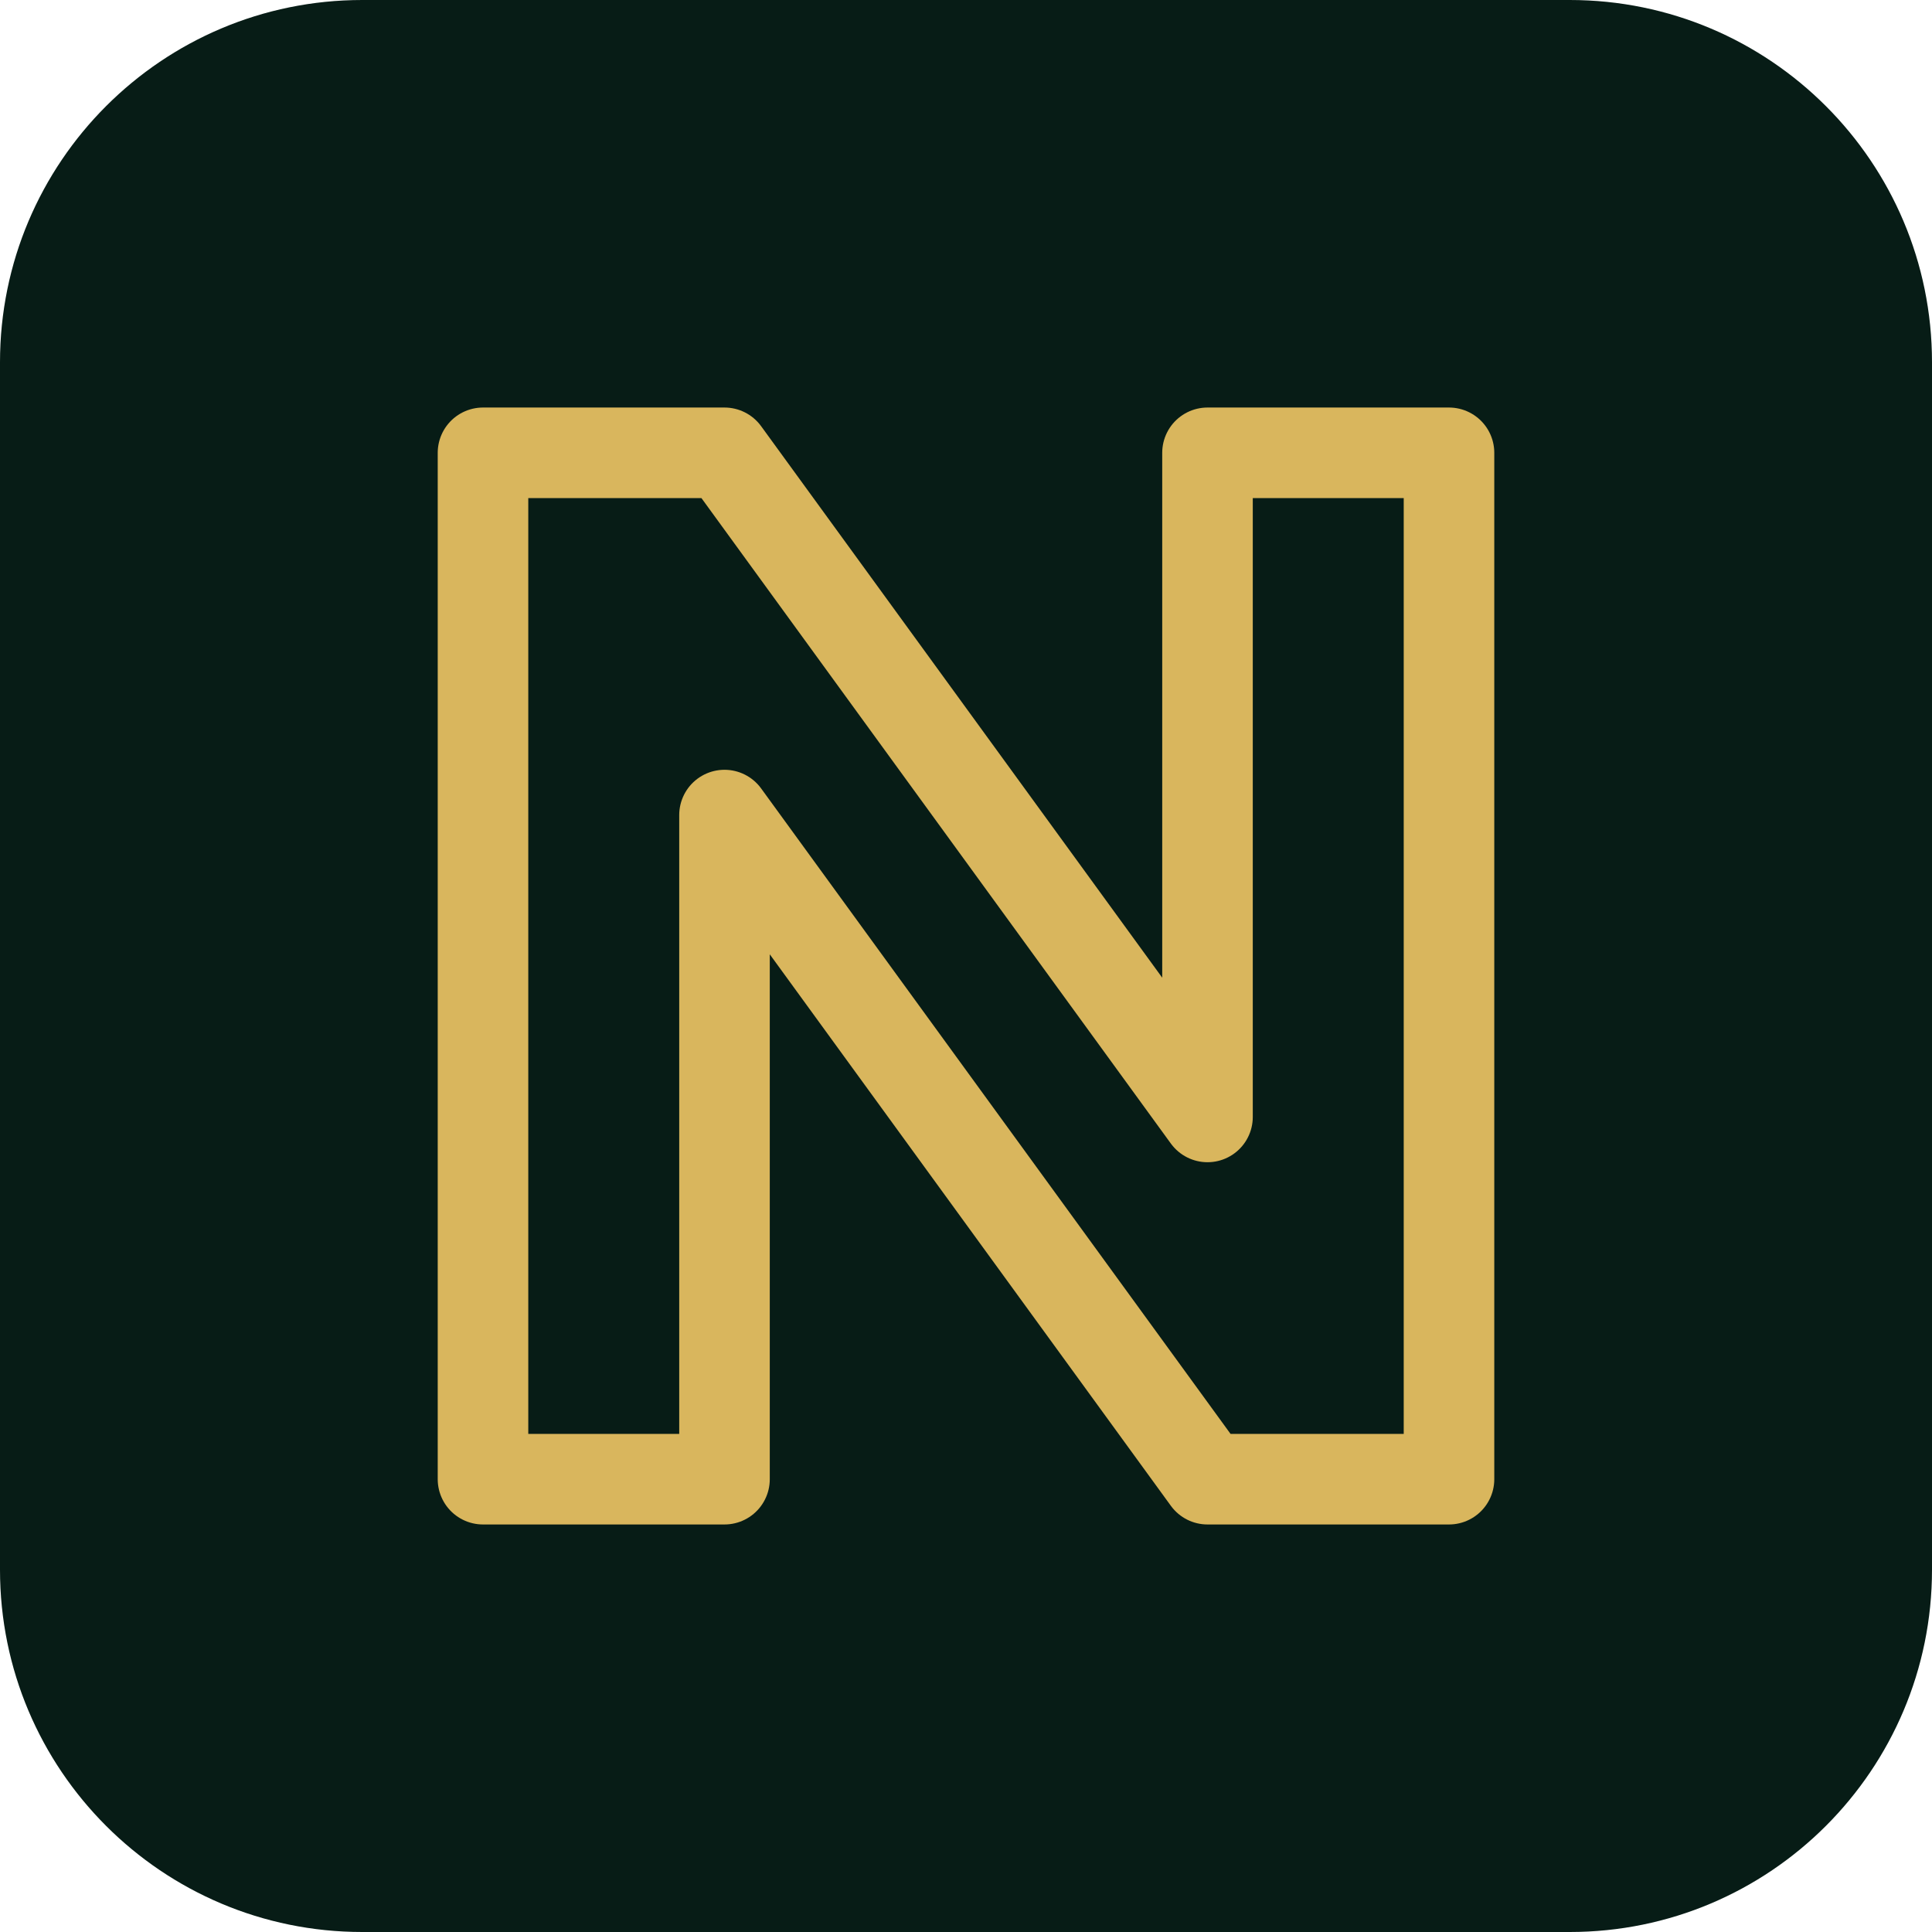
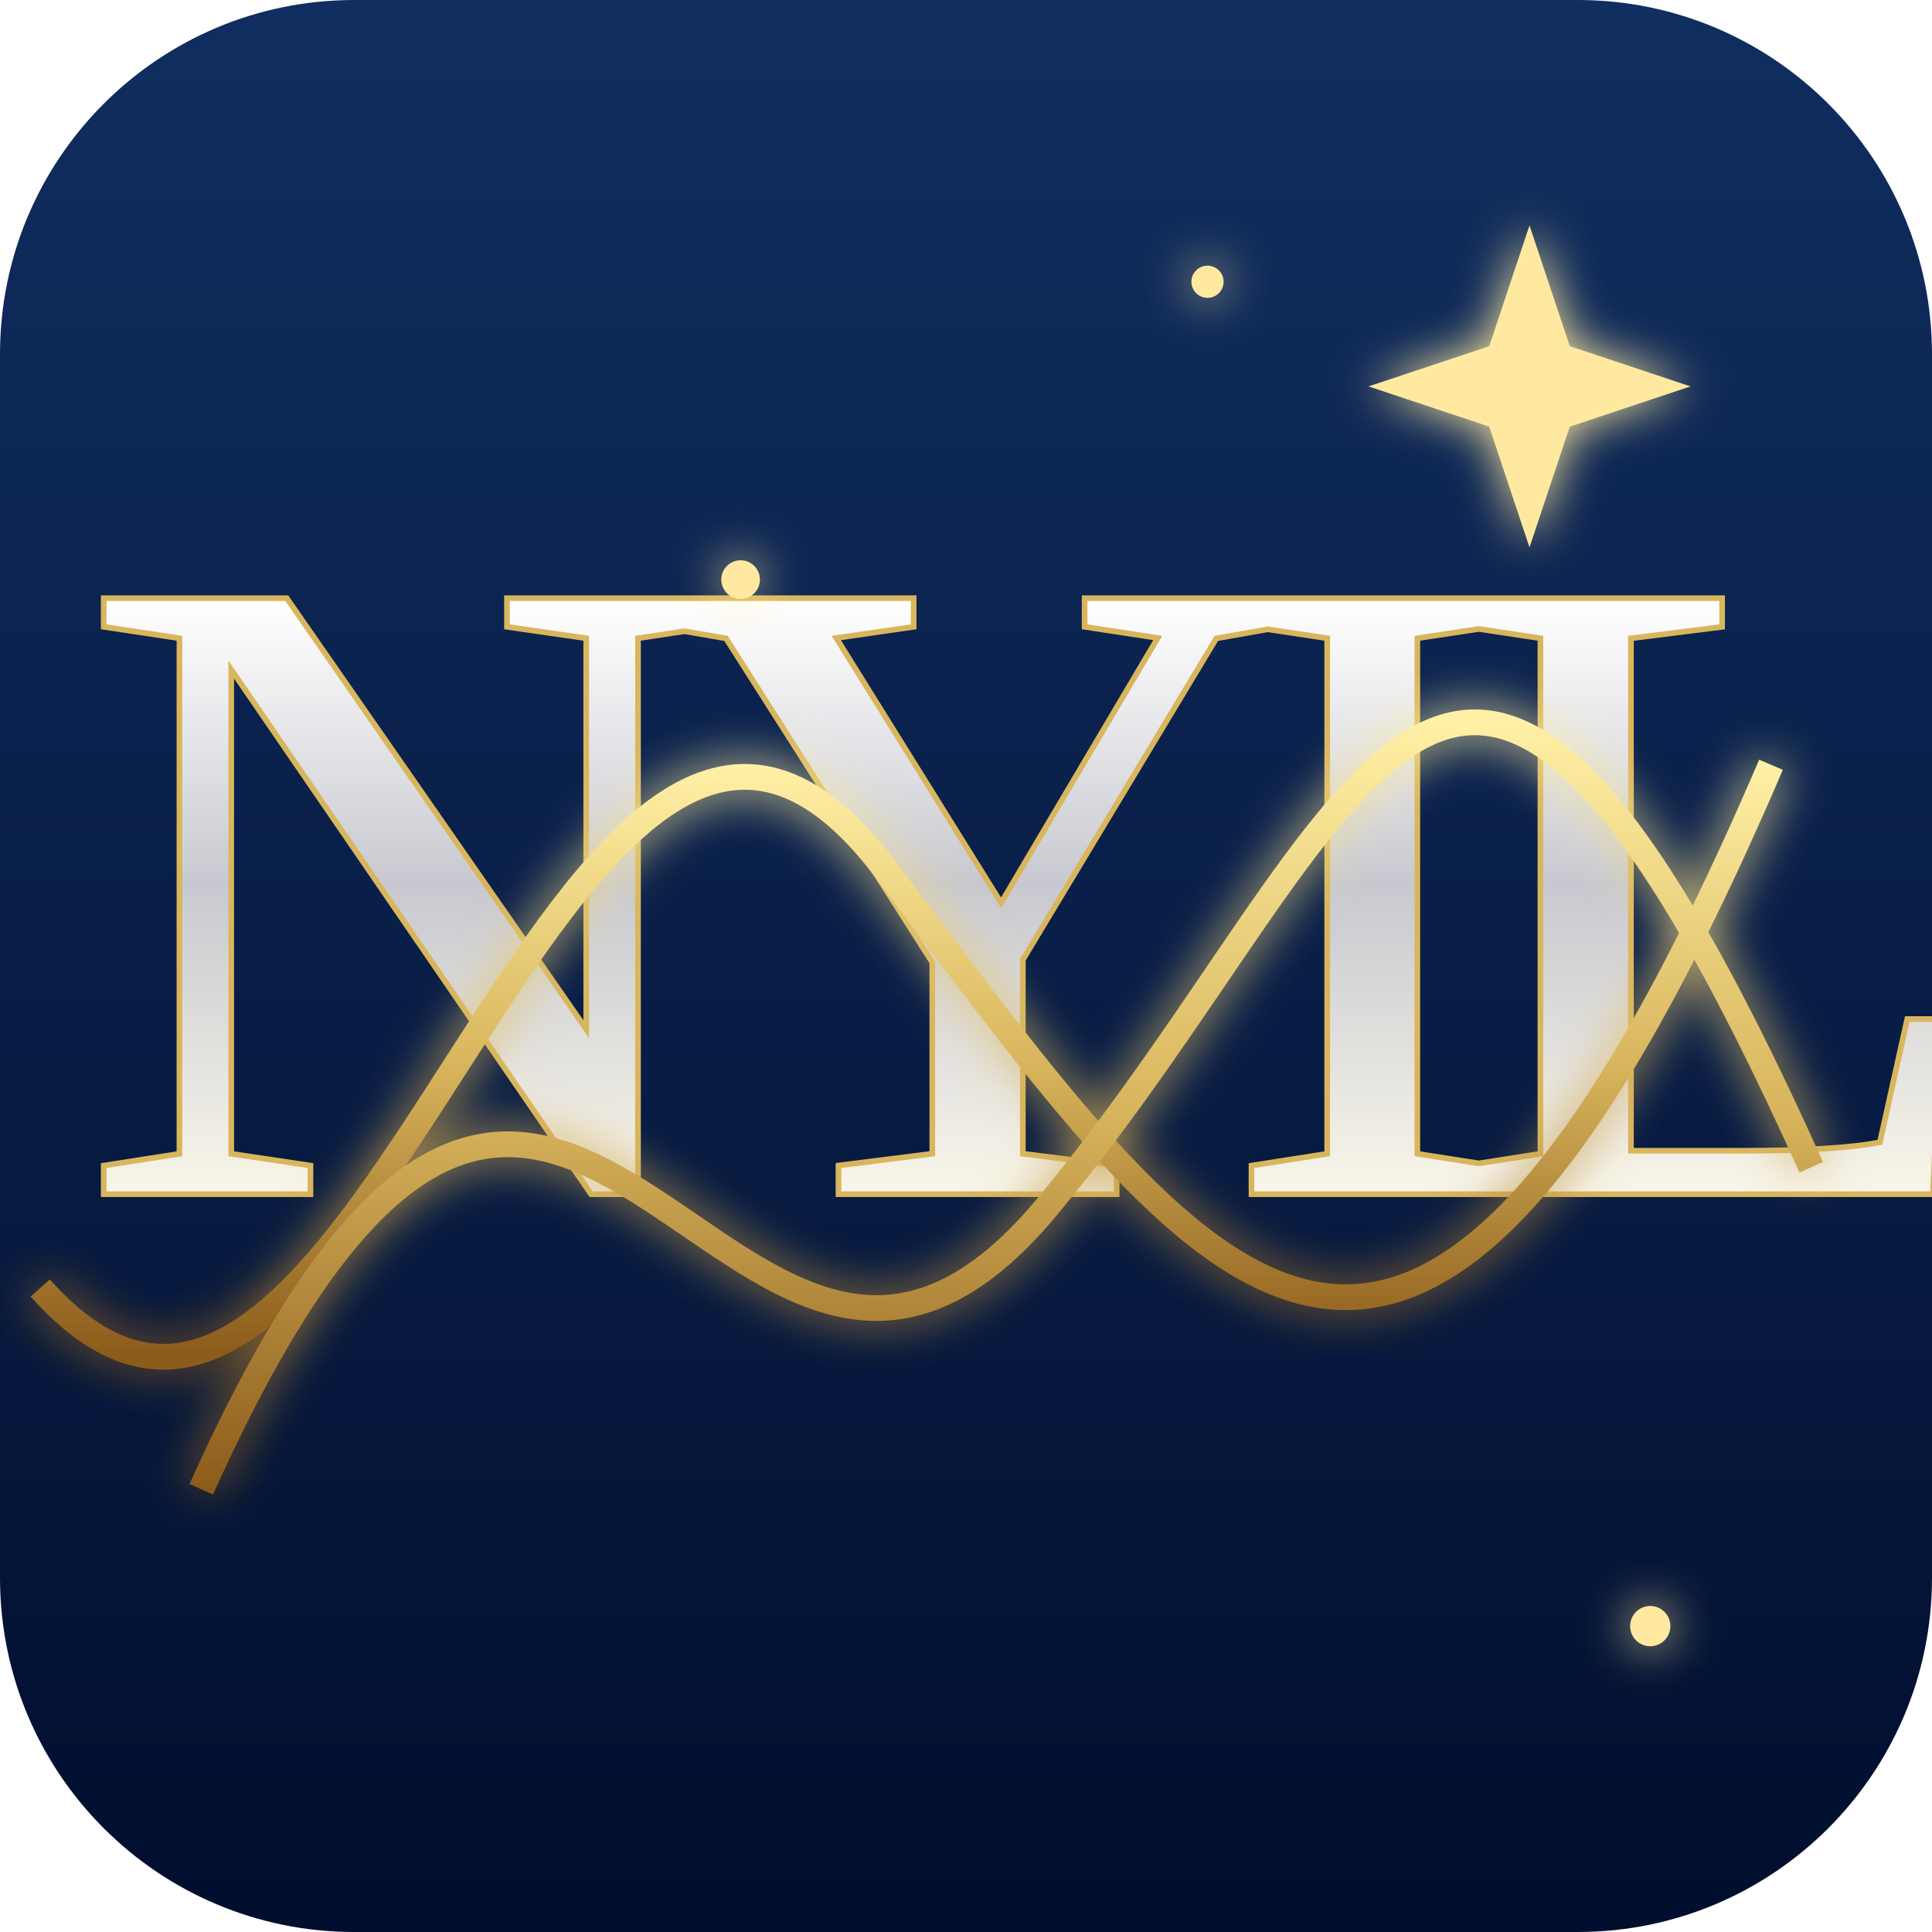
- <svg xmlns="http://www.w3.org/2000/svg" viewBox="0 0 64 64">
-   <rect width="64" height="64" rx="12" fill="#071c16" />
-   <path d="M16 49V15h8l16 22V15h8v34h-8L24 27v22z" fill="none" stroke="#d9b65d" stroke-width="3" stroke-linejoin="round" />
+ <svg xmlns="http://www.w3.org/2000/svg" viewBox="0 0 240 240" role="img" aria-labelledby="title desc">
+   <defs>
+     <linearGradient id="bg" x2="0" y2="1">
+       <stop stop-color="#102e60" />
+       <stop offset="1" stop-color="#010e2e" />
+     </linearGradient>
+     <linearGradient id="silver" x2="0" y2="1">
+       <stop stop-color="#fff" />
+       <stop offset=".48" stop-color="#c8c9d0" />
+       <stop offset="1" stop-color="#f8f5e9" />
+     </linearGradient>
+     <linearGradient id="gold" x2="0" y2="1">
+       <stop stop-color="#fff0a5" />
+       <stop offset=".5" stop-color="#d9b65d" />
+       <stop offset="1" stop-color="#8c5b1b" />
+     </linearGradient>
+     <filter id="glow">
+       <feGaussianBlur stdDeviation="3" result="b" />
+       <feMerge>
+         <feMergeNode in="b" />
+         <feMergeNode in="SourceGraphic" />
+       </feMerge>
+     </filter>
+   </defs>
+   <rect width="240" height="240" rx="44" fill="url(#bg)" />
+   <g fill="url(#silver)" stroke="#d9b65d" stroke-width="1.4" paint-order="stroke" font-family="Georgia,'Times New Roman',serif" font-size="112" letter-spacing="-10">
+     <text x="10" y="148">NYIL</text>
+   </g>
+   <g fill="none" stroke="url(#gold)" stroke-width="3.2" filter="url(#glow)">
+     <path d="M5 160 C45 205 70 55 110 108 S175 200 220 95" />
+     <path d="M25 185 C70 85 90 198 130 150 S180 45 225 145" />
+   </g>
+   <g fill="#ffe9a0" filter="url(#glow)">
+     <path d="M190 28l5 15 15 5-15 5-5 15-5-15-15-5 15-5z" />
+     <circle cx="92" cy="72" r="2.4" />
+     <circle cx="205" cy="202" r="2.5" />
+     <circle cx="150" cy="35" r="2" />
+   </g>
</svg>
